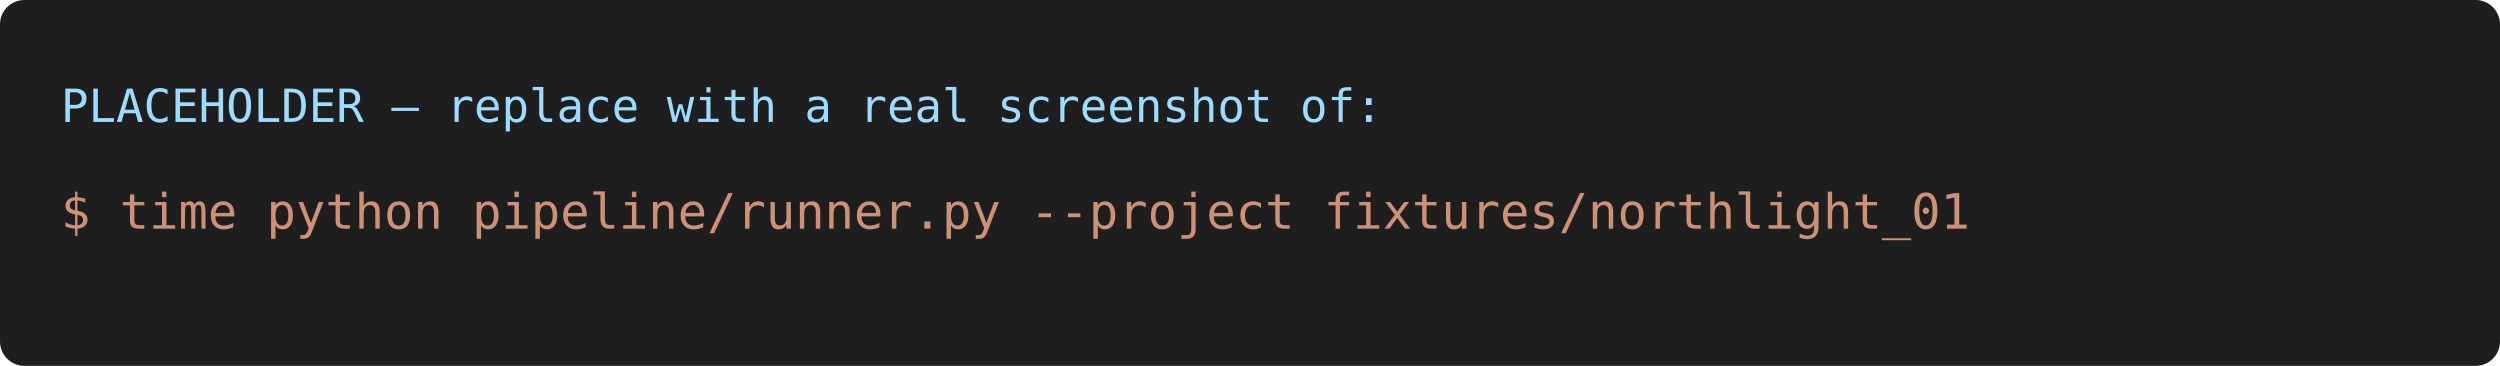
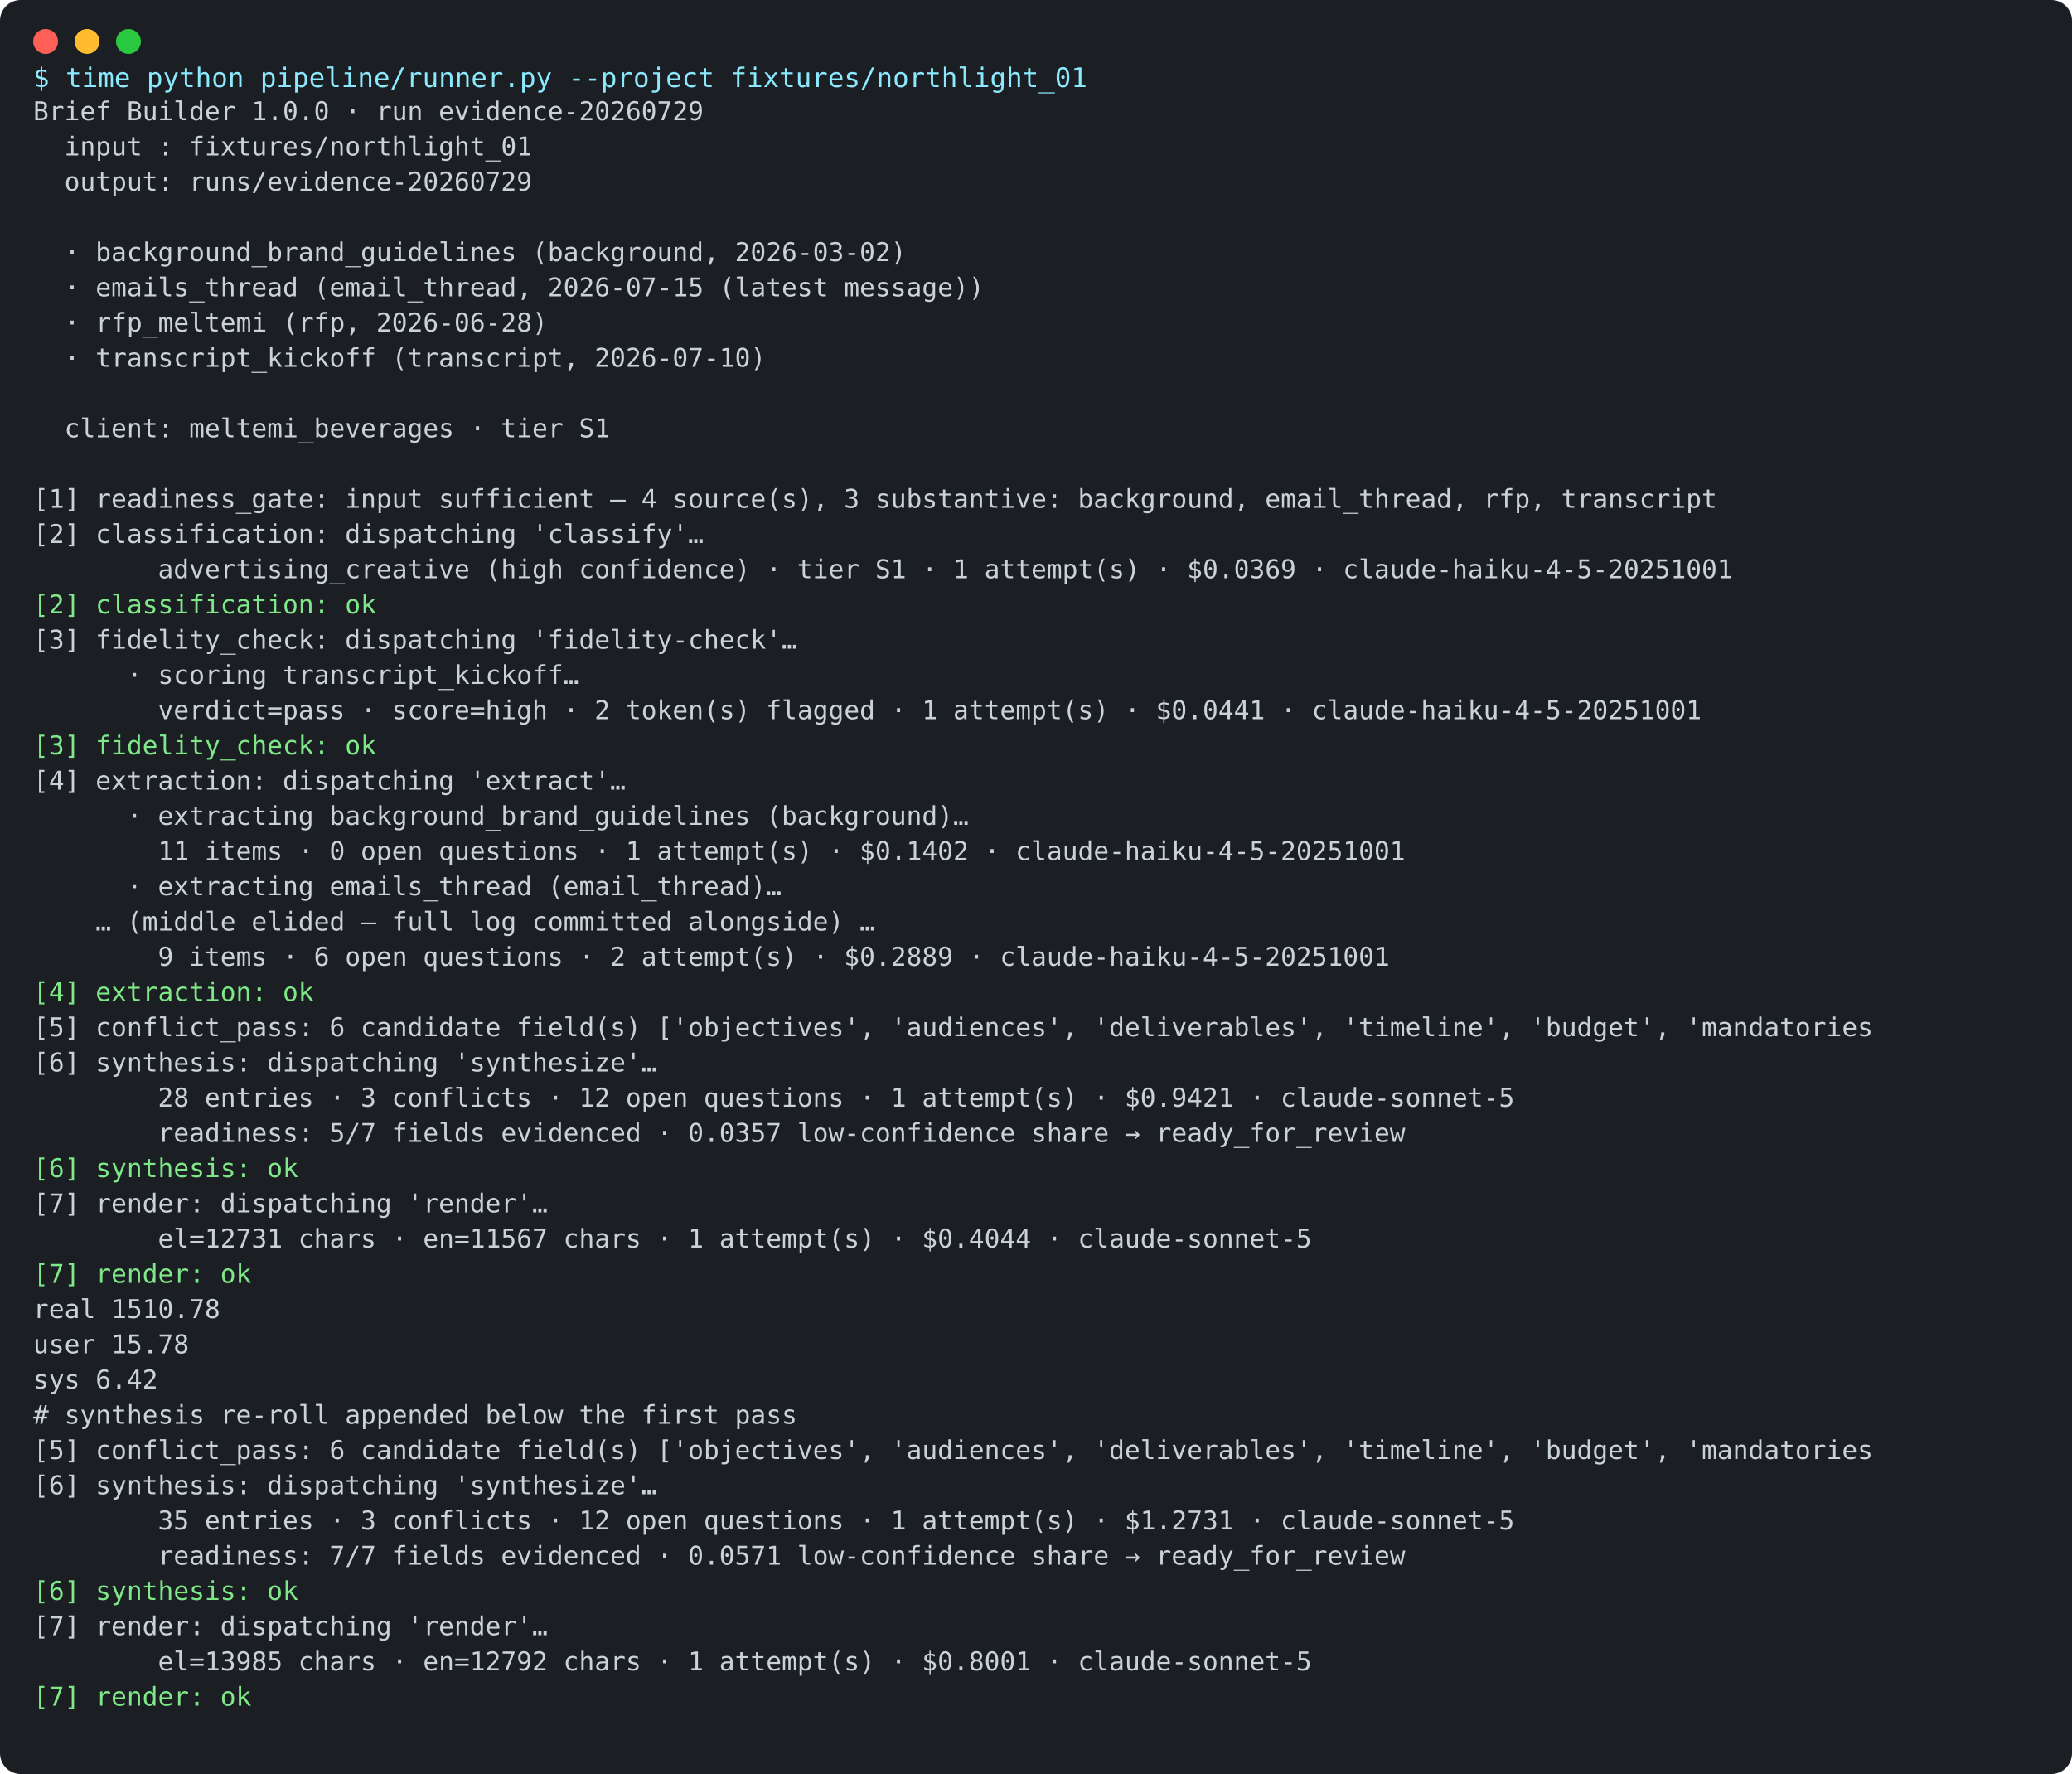
- <svg xmlns="http://www.w3.org/2000/svg" width="820" height="120" viewBox="0 0 820 120">
-   <rect width="820" height="120" rx="8" fill="#1e1e1e" />
-   <text x="20" y="40" font-family="monospace" font-size="15" fill="#9cdcfe">PLACEHOLDER — replace with a real screenshot of:</text>
-   <text x="20" y="75" font-family="monospace" font-size="16" fill="#ce9178">$ time python pipeline/runner.py --project fixtures/northlight_01</text>
+ <svg xmlns="http://www.w3.org/2000/svg" width="1000" height="856" viewBox="0 0 1000 856">
+   <rect width="1000" height="856" rx="10" fill="#1b1e23" />
+   <circle cx="22" cy="20" r="6" fill="#ff5f57" />
+   <circle cx="42" cy="20" r="6" fill="#febc2e" />
+   <circle cx="62" cy="20" r="6" fill="#28c840" />
+   <text x="16" y="42" font-family="Menlo,monospace" font-size="13" fill="#8be9fd" xml:space="preserve">$ time python pipeline/runner.py --project fixtures/northlight_01</text>
+   <text x="16" y="58" font-family="Menlo,monospace" font-size="12.5" fill="#c9d1d9" xml:space="preserve">Brief Builder 1.0.0 · run evidence-20260729</text>
+   <text x="16" y="75" font-family="Menlo,monospace" font-size="12.5" fill="#c9d1d9" xml:space="preserve">  input : fixtures/northlight_01</text>
+   <text x="16" y="92" font-family="Menlo,monospace" font-size="12.5" fill="#c9d1d9" xml:space="preserve">  output: runs/evidence-20260729</text>
+   <text x="16" y="109" font-family="Menlo,monospace" font-size="12.5" fill="#c9d1d9" xml:space="preserve" />
+   <text x="16" y="126" font-family="Menlo,monospace" font-size="12.5" fill="#c9d1d9" xml:space="preserve">  · background_brand_guidelines (background, 2026-03-02)</text>
+   <text x="16" y="143" font-family="Menlo,monospace" font-size="12.5" fill="#c9d1d9" xml:space="preserve">  · emails_thread (email_thread, 2026-07-15 (latest message))</text>
+   <text x="16" y="160" font-family="Menlo,monospace" font-size="12.5" fill="#c9d1d9" xml:space="preserve">  · rfp_meltemi (rfp, 2026-06-28)</text>
+   <text x="16" y="177" font-family="Menlo,monospace" font-size="12.5" fill="#c9d1d9" xml:space="preserve">  · transcript_kickoff (transcript, 2026-07-10)</text>
+   <text x="16" y="194" font-family="Menlo,monospace" font-size="12.5" fill="#c9d1d9" xml:space="preserve" />
+   <text x="16" y="211" font-family="Menlo,monospace" font-size="12.5" fill="#c9d1d9" xml:space="preserve">  client: meltemi_beverages · tier S1</text>
+   <text x="16" y="228" font-family="Menlo,monospace" font-size="12.5" fill="#c9d1d9" xml:space="preserve" />
+   <text x="16" y="245" font-family="Menlo,monospace" font-size="12.5" fill="#c9d1d9" xml:space="preserve">[1] readiness_gate: input sufficient — 4 source(s), 3 substantive: background, email_thread, rfp, transcript</text>
+   <text x="16" y="262" font-family="Menlo,monospace" font-size="12.5" fill="#c9d1d9" xml:space="preserve">[2] classification: dispatching 'classify'…</text>
+   <text x="16" y="279" font-family="Menlo,monospace" font-size="12.5" fill="#c9d1d9" xml:space="preserve">        advertising_creative (high confidence) · tier S1 · 1 attempt(s) · $0.0369 · claude-haiku-4-5-20251001</text>
+   <text x="16" y="296" font-family="Menlo,monospace" font-size="12.5" fill="#7ee787" xml:space="preserve">[2] classification: ok</text>
+   <text x="16" y="313" font-family="Menlo,monospace" font-size="12.5" fill="#c9d1d9" xml:space="preserve">[3] fidelity_check: dispatching 'fidelity-check'…</text>
+   <text x="16" y="330" font-family="Menlo,monospace" font-size="12.5" fill="#c9d1d9" xml:space="preserve">      · scoring transcript_kickoff…</text>
+   <text x="16" y="347" font-family="Menlo,monospace" font-size="12.5" fill="#c9d1d9" xml:space="preserve">        verdict=pass · score=high · 2 token(s) flagged · 1 attempt(s) · $0.0441 · claude-haiku-4-5-20251001</text>
+   <text x="16" y="364" font-family="Menlo,monospace" font-size="12.5" fill="#7ee787" xml:space="preserve">[3] fidelity_check: ok</text>
+   <text x="16" y="381" font-family="Menlo,monospace" font-size="12.5" fill="#c9d1d9" xml:space="preserve">[4] extraction: dispatching 'extract'…</text>
+   <text x="16" y="398" font-family="Menlo,monospace" font-size="12.5" fill="#c9d1d9" xml:space="preserve">      · extracting background_brand_guidelines (background)…</text>
+   <text x="16" y="415" font-family="Menlo,monospace" font-size="12.5" fill="#c9d1d9" xml:space="preserve">        11 items · 0 open questions · 1 attempt(s) · $0.1402 · claude-haiku-4-5-20251001</text>
+   <text x="16" y="432" font-family="Menlo,monospace" font-size="12.5" fill="#c9d1d9" xml:space="preserve">      · extracting emails_thread (email_thread)…</text>
+   <text x="16" y="449" font-family="Menlo,monospace" font-size="12.5" fill="#c9d1d9" xml:space="preserve">    … (middle elided — full log committed alongside) …</text>
+   <text x="16" y="466" font-family="Menlo,monospace" font-size="12.5" fill="#c9d1d9" xml:space="preserve">        9 items · 6 open questions · 2 attempt(s) · $0.2889 · claude-haiku-4-5-20251001</text>
+   <text x="16" y="483" font-family="Menlo,monospace" font-size="12.5" fill="#7ee787" xml:space="preserve">[4] extraction: ok</text>
+   <text x="16" y="500" font-family="Menlo,monospace" font-size="12.5" fill="#c9d1d9" xml:space="preserve">[5] conflict_pass: 6 candidate field(s) ['objectives', 'audiences', 'deliverables', 'timeline', 'budget', 'mandatories</text>
+   <text x="16" y="517" font-family="Menlo,monospace" font-size="12.5" fill="#c9d1d9" xml:space="preserve">[6] synthesis: dispatching 'synthesize'…</text>
+   <text x="16" y="534" font-family="Menlo,monospace" font-size="12.5" fill="#c9d1d9" xml:space="preserve">        28 entries · 3 conflicts · 12 open questions · 1 attempt(s) · $0.9421 · claude-sonnet-5</text>
+   <text x="16" y="551" font-family="Menlo,monospace" font-size="12.5" fill="#c9d1d9" xml:space="preserve">        readiness: 5/7 fields evidenced · 0.0357 low-confidence share → ready_for_review</text>
+   <text x="16" y="568" font-family="Menlo,monospace" font-size="12.5" fill="#7ee787" xml:space="preserve">[6] synthesis: ok</text>
+   <text x="16" y="585" font-family="Menlo,monospace" font-size="12.5" fill="#c9d1d9" xml:space="preserve">[7] render: dispatching 'render'…</text>
+   <text x="16" y="602" font-family="Menlo,monospace" font-size="12.5" fill="#c9d1d9" xml:space="preserve">        el=12731 chars · en=11567 chars · 1 attempt(s) · $0.4044 · claude-sonnet-5</text>
+   <text x="16" y="619" font-family="Menlo,monospace" font-size="12.5" fill="#7ee787" xml:space="preserve">[7] render: ok</text>
+   <text x="16" y="636" font-family="Menlo,monospace" font-size="12.5" fill="#c9d1d9" xml:space="preserve">real 1510.78</text>
+   <text x="16" y="653" font-family="Menlo,monospace" font-size="12.5" fill="#c9d1d9" xml:space="preserve">user 15.78</text>
+   <text x="16" y="670" font-family="Menlo,monospace" font-size="12.5" fill="#c9d1d9" xml:space="preserve">sys 6.42</text>
+   <text x="16" y="687" font-family="Menlo,monospace" font-size="12.5" fill="#c9d1d9" xml:space="preserve"># synthesis re-roll appended below the first pass</text>
+   <text x="16" y="704" font-family="Menlo,monospace" font-size="12.5" fill="#c9d1d9" xml:space="preserve">[5] conflict_pass: 6 candidate field(s) ['objectives', 'audiences', 'deliverables', 'timeline', 'budget', 'mandatories</text>
+   <text x="16" y="721" font-family="Menlo,monospace" font-size="12.5" fill="#c9d1d9" xml:space="preserve">[6] synthesis: dispatching 'synthesize'…</text>
+   <text x="16" y="738" font-family="Menlo,monospace" font-size="12.5" fill="#c9d1d9" xml:space="preserve">        35 entries · 3 conflicts · 12 open questions · 1 attempt(s) · $1.2731 · claude-sonnet-5</text>
+   <text x="16" y="755" font-family="Menlo,monospace" font-size="12.5" fill="#c9d1d9" xml:space="preserve">        readiness: 7/7 fields evidenced · 0.0571 low-confidence share → ready_for_review</text>
+   <text x="16" y="772" font-family="Menlo,monospace" font-size="12.5" fill="#7ee787" xml:space="preserve">[6] synthesis: ok</text>
+   <text x="16" y="789" font-family="Menlo,monospace" font-size="12.5" fill="#c9d1d9" xml:space="preserve">[7] render: dispatching 'render'…</text>
+   <text x="16" y="806" font-family="Menlo,monospace" font-size="12.5" fill="#c9d1d9" xml:space="preserve">        el=13985 chars · en=12792 chars · 1 attempt(s) · $0.8001 · claude-sonnet-5</text>
+   <text x="16" y="823" font-family="Menlo,monospace" font-size="12.5" fill="#7ee787" xml:space="preserve">[7] render: ok</text>
</svg>
